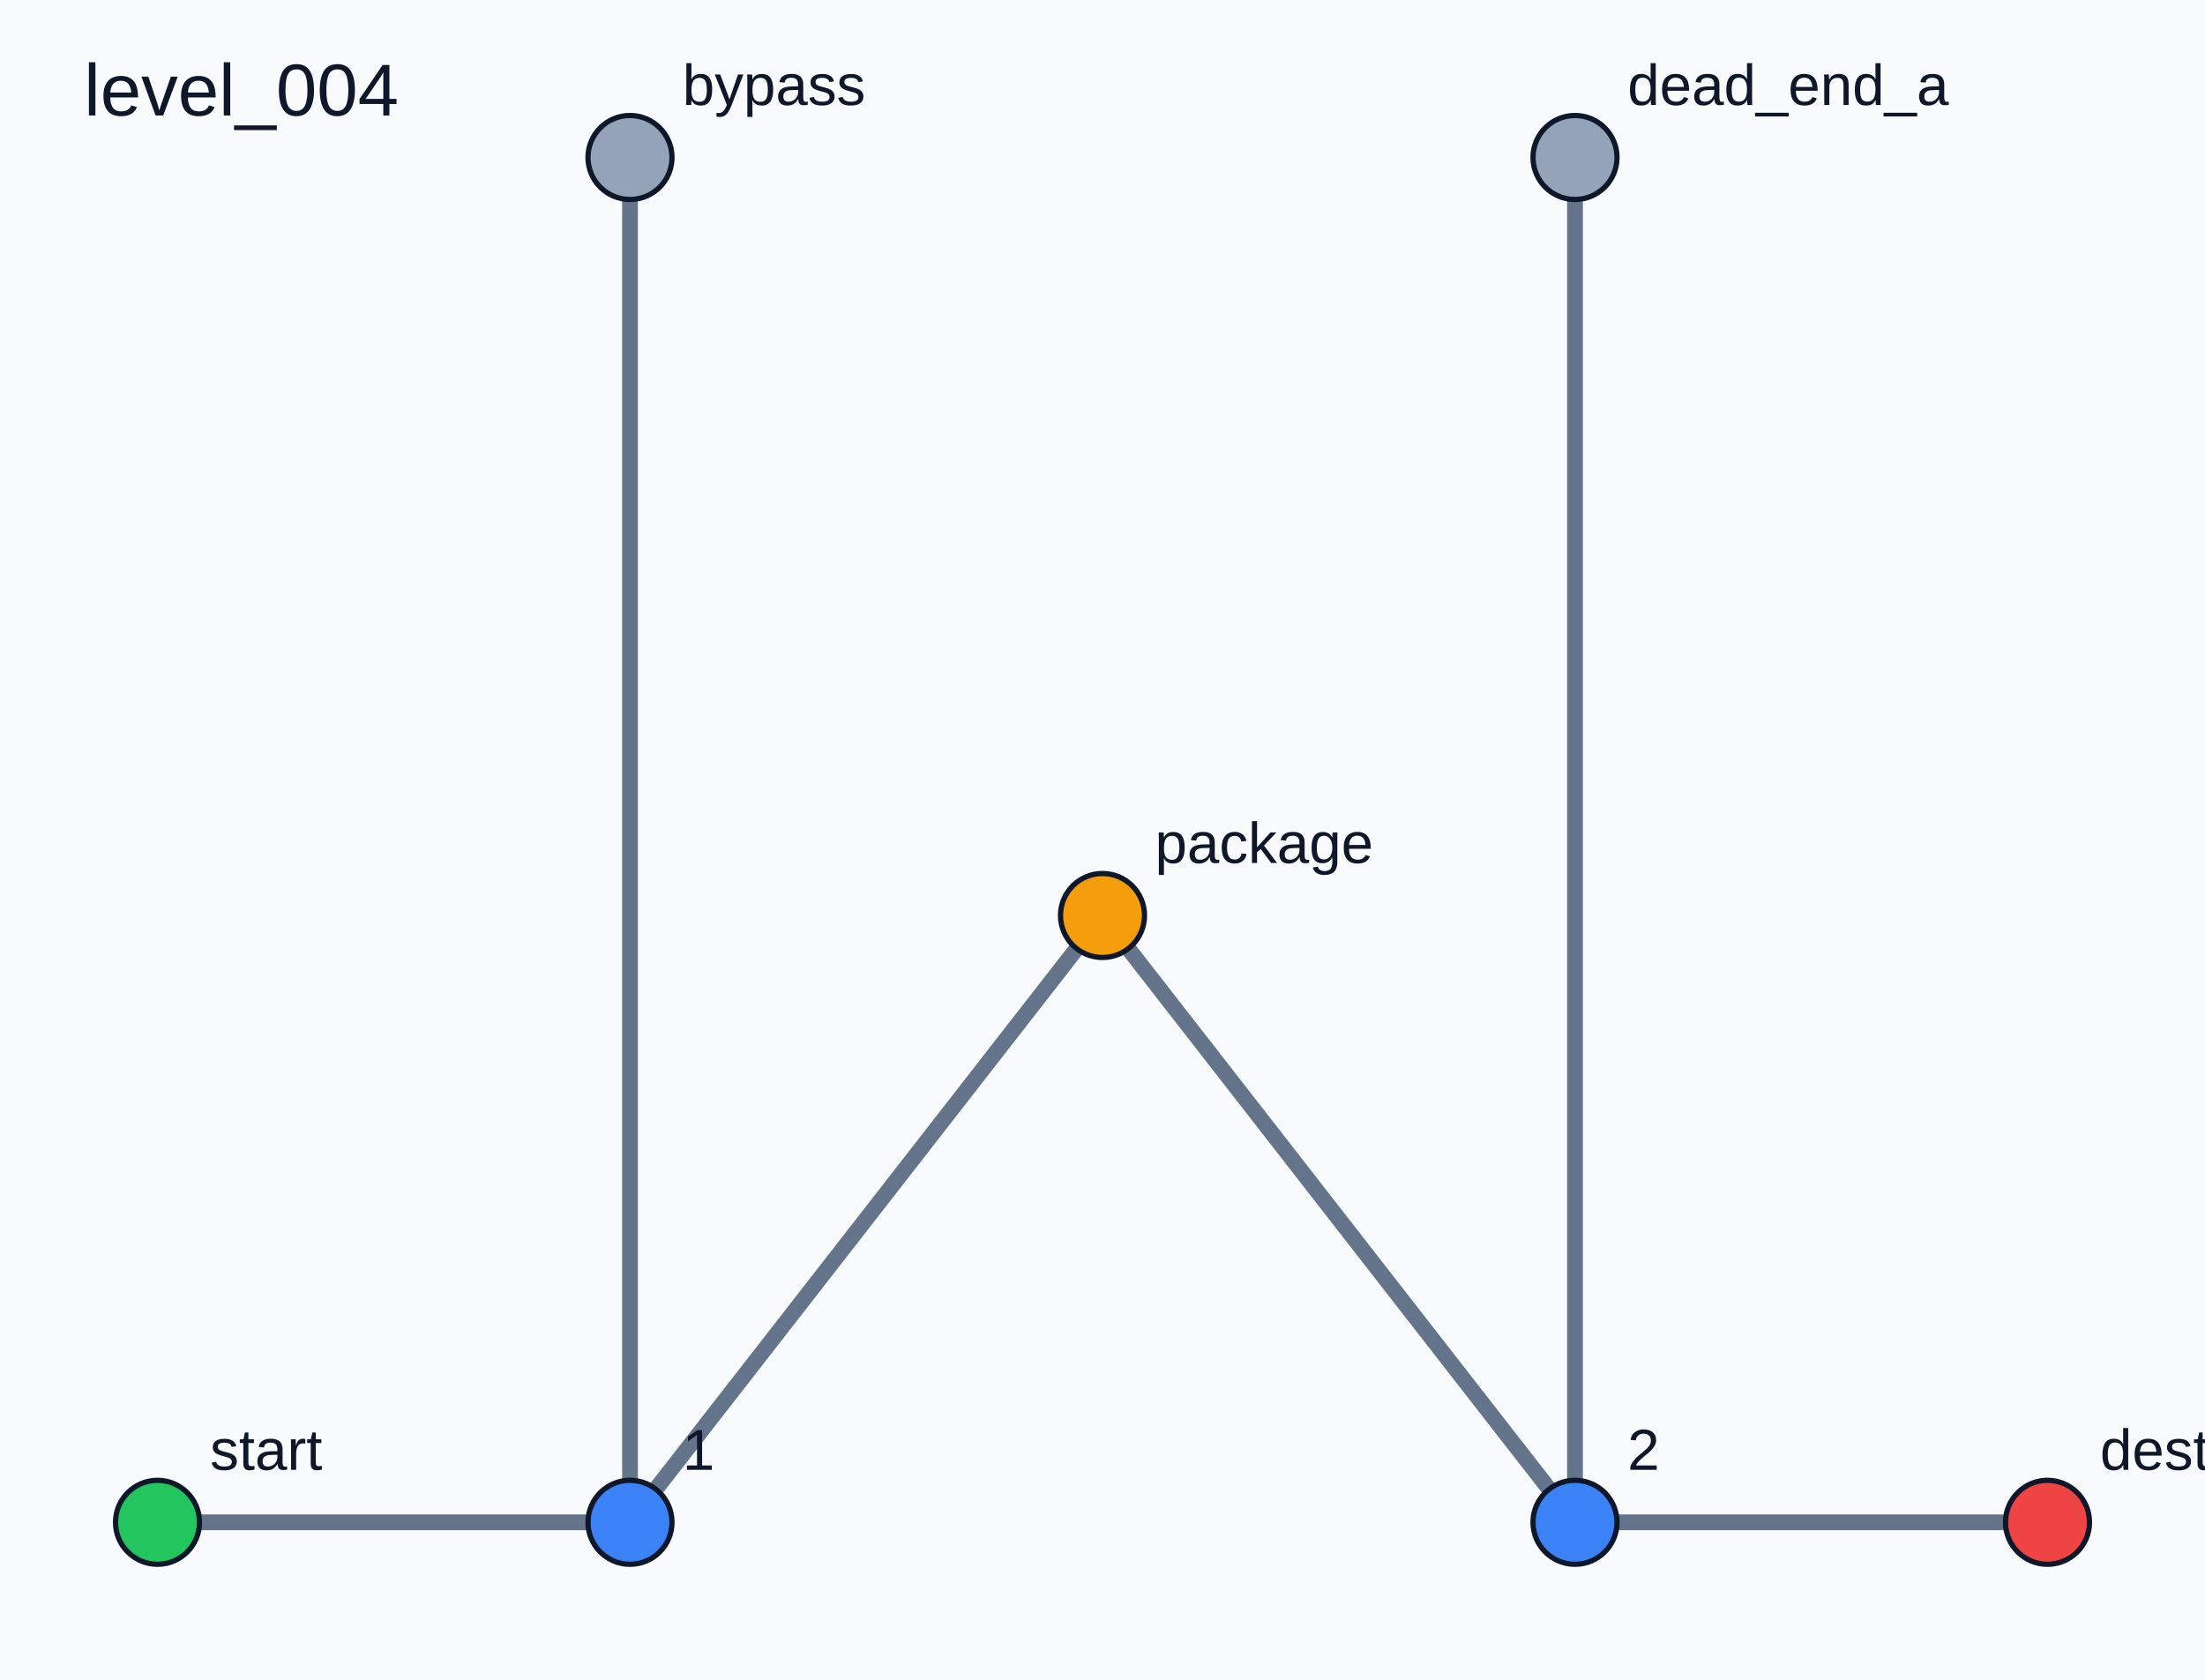
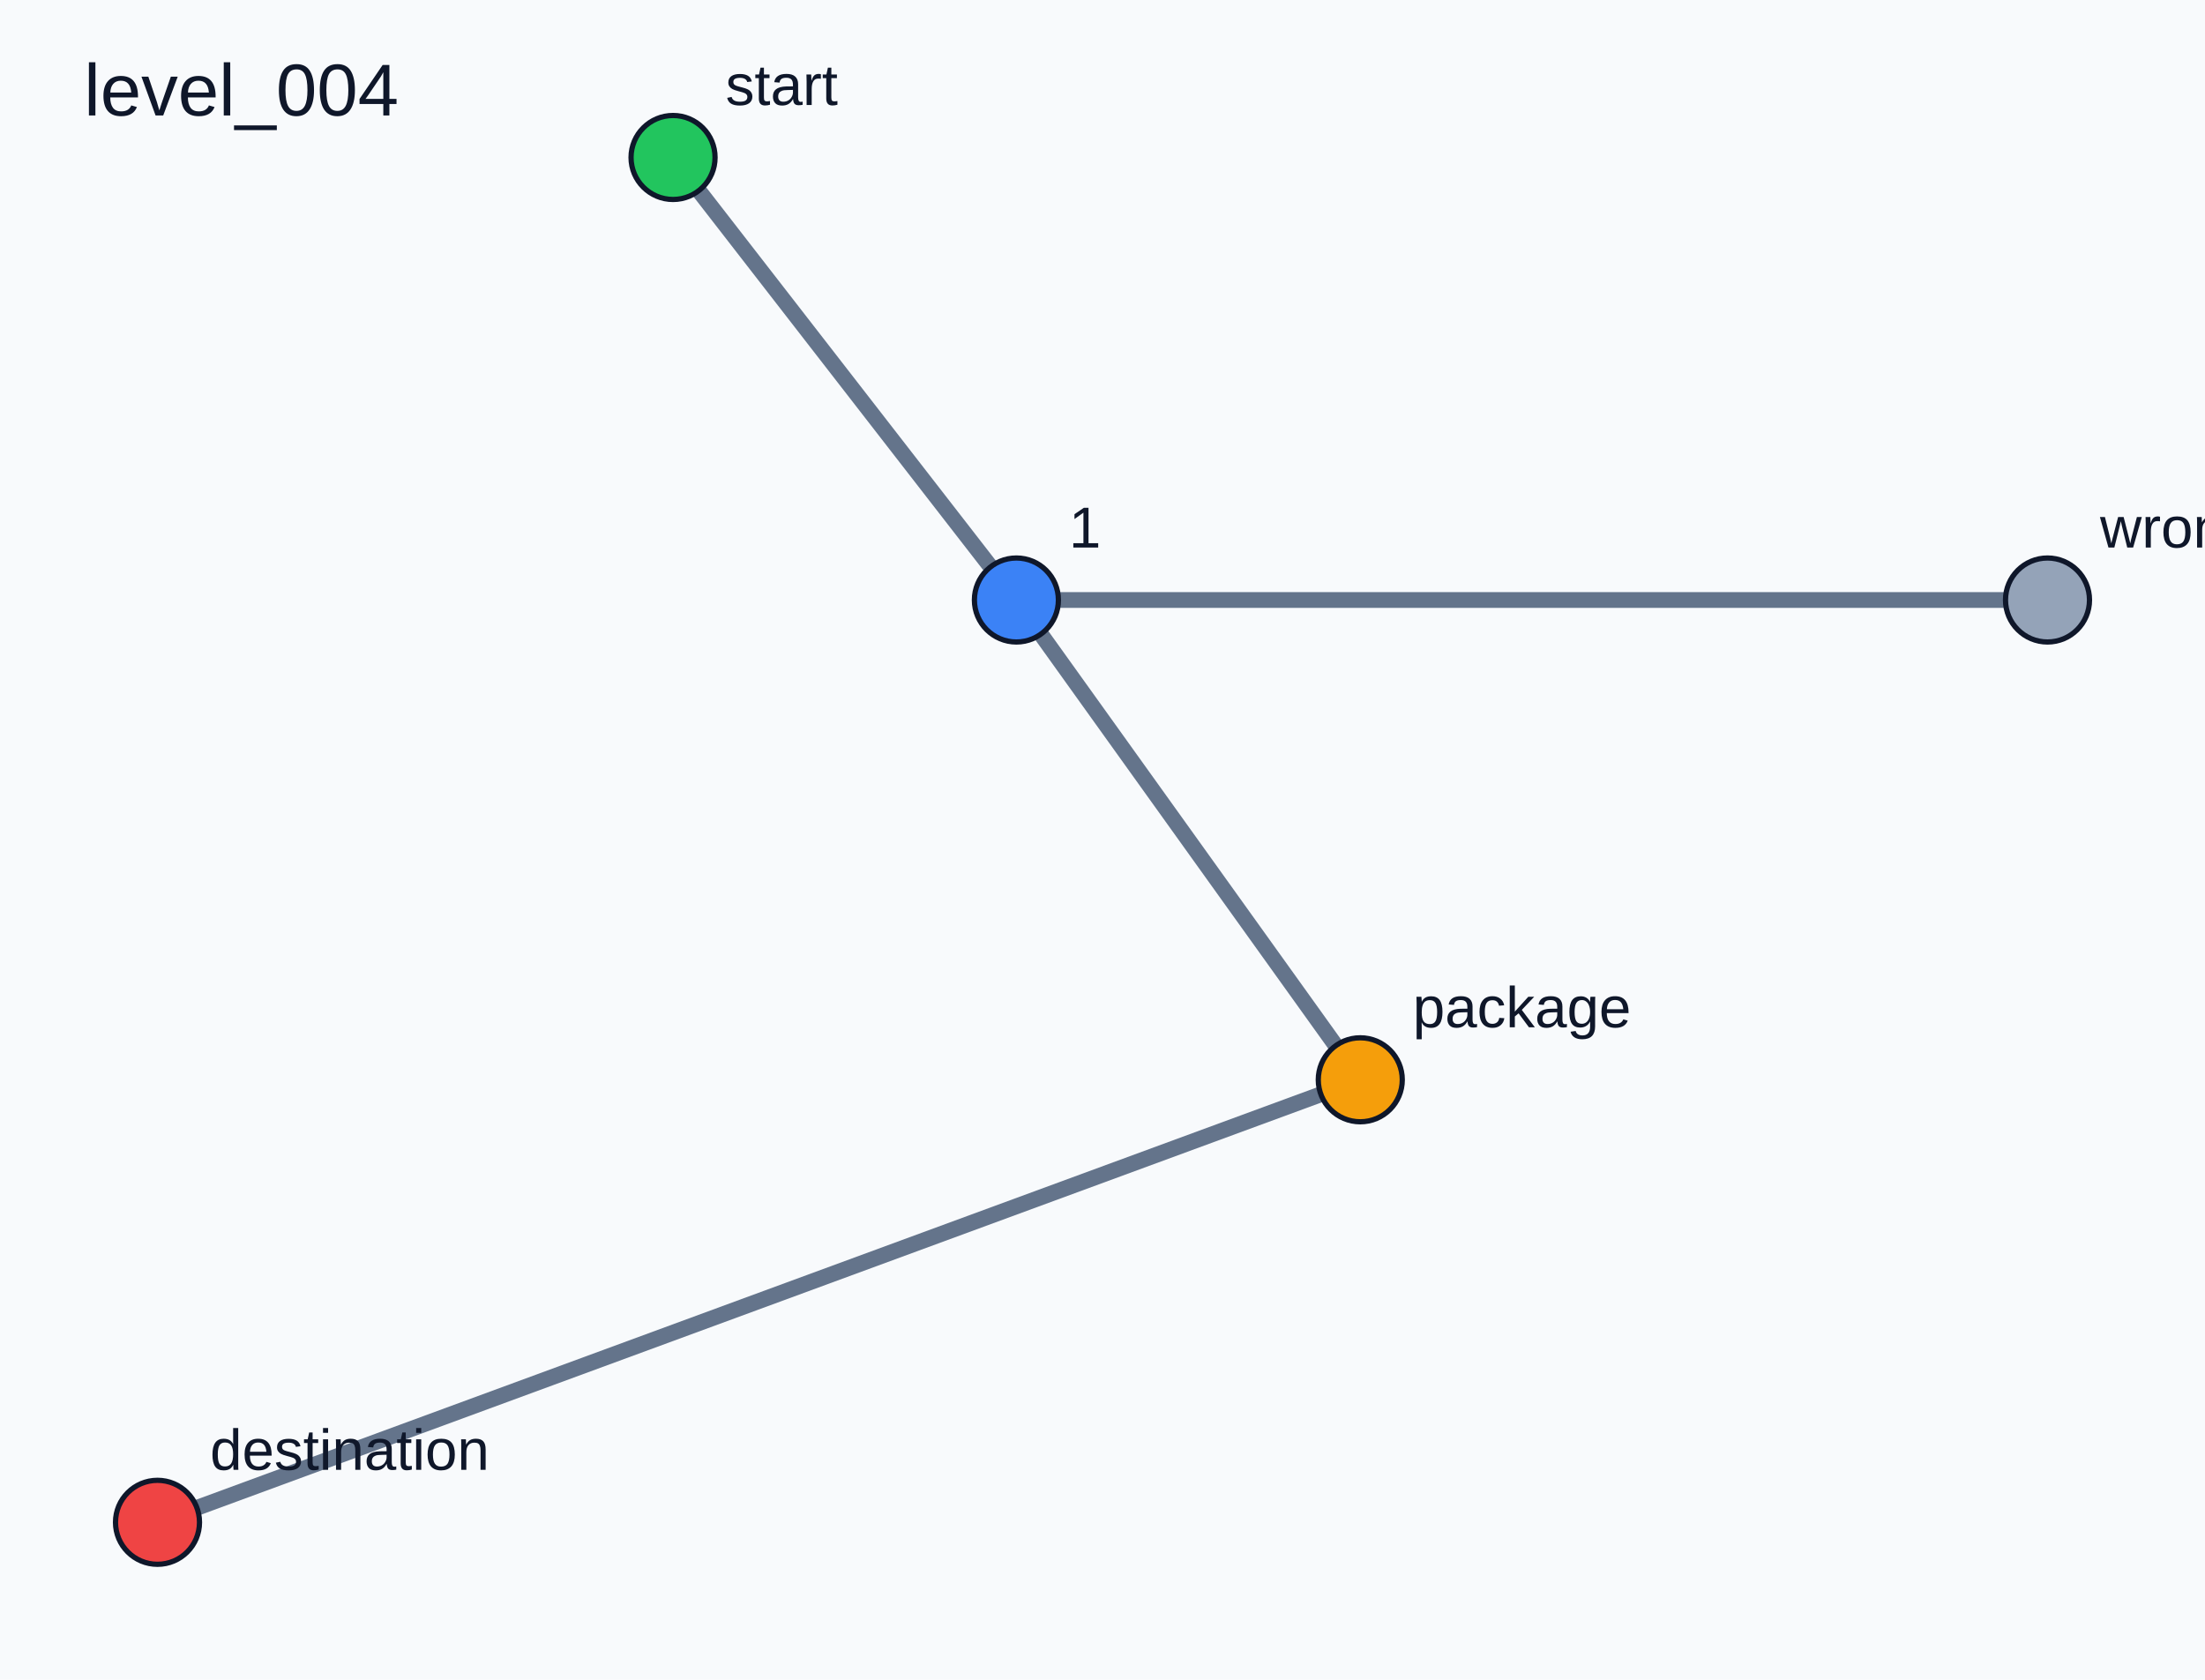
<svg xmlns="http://www.w3.org/2000/svg" width="420" height="320" viewBox="0 0 420 320">
  <rect width="100%" height="100%" fill="#f8fafc" />
  <text x="16" y="22" font-family="Arial" font-size="14" fill="#0f172a">level_004</text>
-   <line x1="30.0" y1="290.0" x2="120.0" y2="290.0" stroke="#64748b" stroke-width="3" />
-   <line x1="120.0" y1="290.0" x2="120.0" y2="30.0" stroke="#64748b" stroke-width="3" />
-   <line x1="120.0" y1="290.0" x2="210.0" y2="174.4" stroke="#64748b" stroke-width="3" />
-   <line x1="210.0" y1="174.4" x2="300.0" y2="290.0" stroke="#64748b" stroke-width="3" />
-   <line x1="300.0" y1="290.0" x2="300.0" y2="30.0" stroke="#64748b" stroke-width="3" />
-   <line x1="300.0" y1="290.0" x2="390.0" y2="290.0" stroke="#64748b" stroke-width="3" />
-   <circle cx="30.0" cy="290.0" r="8" fill="#22c55e" stroke="#0f172a" stroke-width="1" />
-   <text x="40.0" y="280.0" font-family="Arial" font-size="11" fill="#0f172a">start</text>
-   <circle cx="120.0" cy="290.0" r="8" fill="#3b82f6" stroke="#0f172a" stroke-width="1" />
-   <text x="130.0" y="280.0" font-family="Arial" font-size="11" fill="#0f172a">1</text>
-   <circle cx="120.0" cy="30.0" r="8" fill="#94a3b8" stroke="#0f172a" stroke-width="1" />
-   <text x="130.0" y="20.0" font-family="Arial" font-size="11" fill="#0f172a">bypass</text>
-   <circle cx="210.0" cy="174.4" r="8" fill="#f59e0b" stroke="#0f172a" stroke-width="1" />
-   <text x="220.0" y="164.4" font-family="Arial" font-size="11" fill="#0f172a">package</text>
-   <circle cx="300.0" cy="290.0" r="8" fill="#3b82f6" stroke="#0f172a" stroke-width="1" />
-   <text x="310.0" y="280.0" font-family="Arial" font-size="11" fill="#0f172a">2</text>
-   <circle cx="300.0" cy="30.0" r="8" fill="#94a3b8" stroke="#0f172a" stroke-width="1" />
-   <text x="310.0" y="20.0" font-family="Arial" font-size="11" fill="#0f172a">dead_end_a</text>
-   <circle cx="390.0" cy="290.0" r="8" fill="#ef4444" stroke="#0f172a" stroke-width="1" />
-   <text x="400.0" y="280.0" font-family="Arial" font-size="11" fill="#0f172a">destination</text>
+   <line x1="128.2" y1="30.0" x2="193.6" y2="114.3" stroke="#64748b" stroke-width="3" />
+   <line x1="193.6" y1="114.3" x2="390.0" y2="114.3" stroke="#64748b" stroke-width="3" />
+   <line x1="193.6" y1="114.3" x2="259.1" y2="205.7" stroke="#64748b" stroke-width="3" />
+   <line x1="259.1" y1="205.7" x2="30.0" y2="290.0" stroke="#64748b" stroke-width="3" />
+   <circle cx="128.2" cy="30.0" r="8" fill="#22c55e" stroke="#0f172a" stroke-width="1" />
+   <text x="138.2" y="20.0" font-family="Arial" font-size="11" fill="#0f172a">start</text>
+   <circle cx="193.6" cy="114.3" r="8" fill="#3b82f6" stroke="#0f172a" stroke-width="1" />
+   <text x="203.6" y="104.3" font-family="Arial" font-size="11" fill="#0f172a">1</text>
+   <circle cx="259.1" cy="205.7" r="8" fill="#f59e0b" stroke="#0f172a" stroke-width="1" />
+   <text x="269.1" y="195.7" font-family="Arial" font-size="11" fill="#0f172a">package</text>
+   <circle cx="30.0" cy="290.0" r="8" fill="#ef4444" stroke="#0f172a" stroke-width="1" />
+   <text x="40.0" y="280.0" font-family="Arial" font-size="11" fill="#0f172a">destination</text>
+   <circle cx="390.0" cy="114.3" r="8" fill="#94a3b8" stroke="#0f172a" stroke-width="1" />
+   <text x="400.0" y="104.3" font-family="Arial" font-size="11" fill="#0f172a">wrong_dead_end</text>
</svg>
